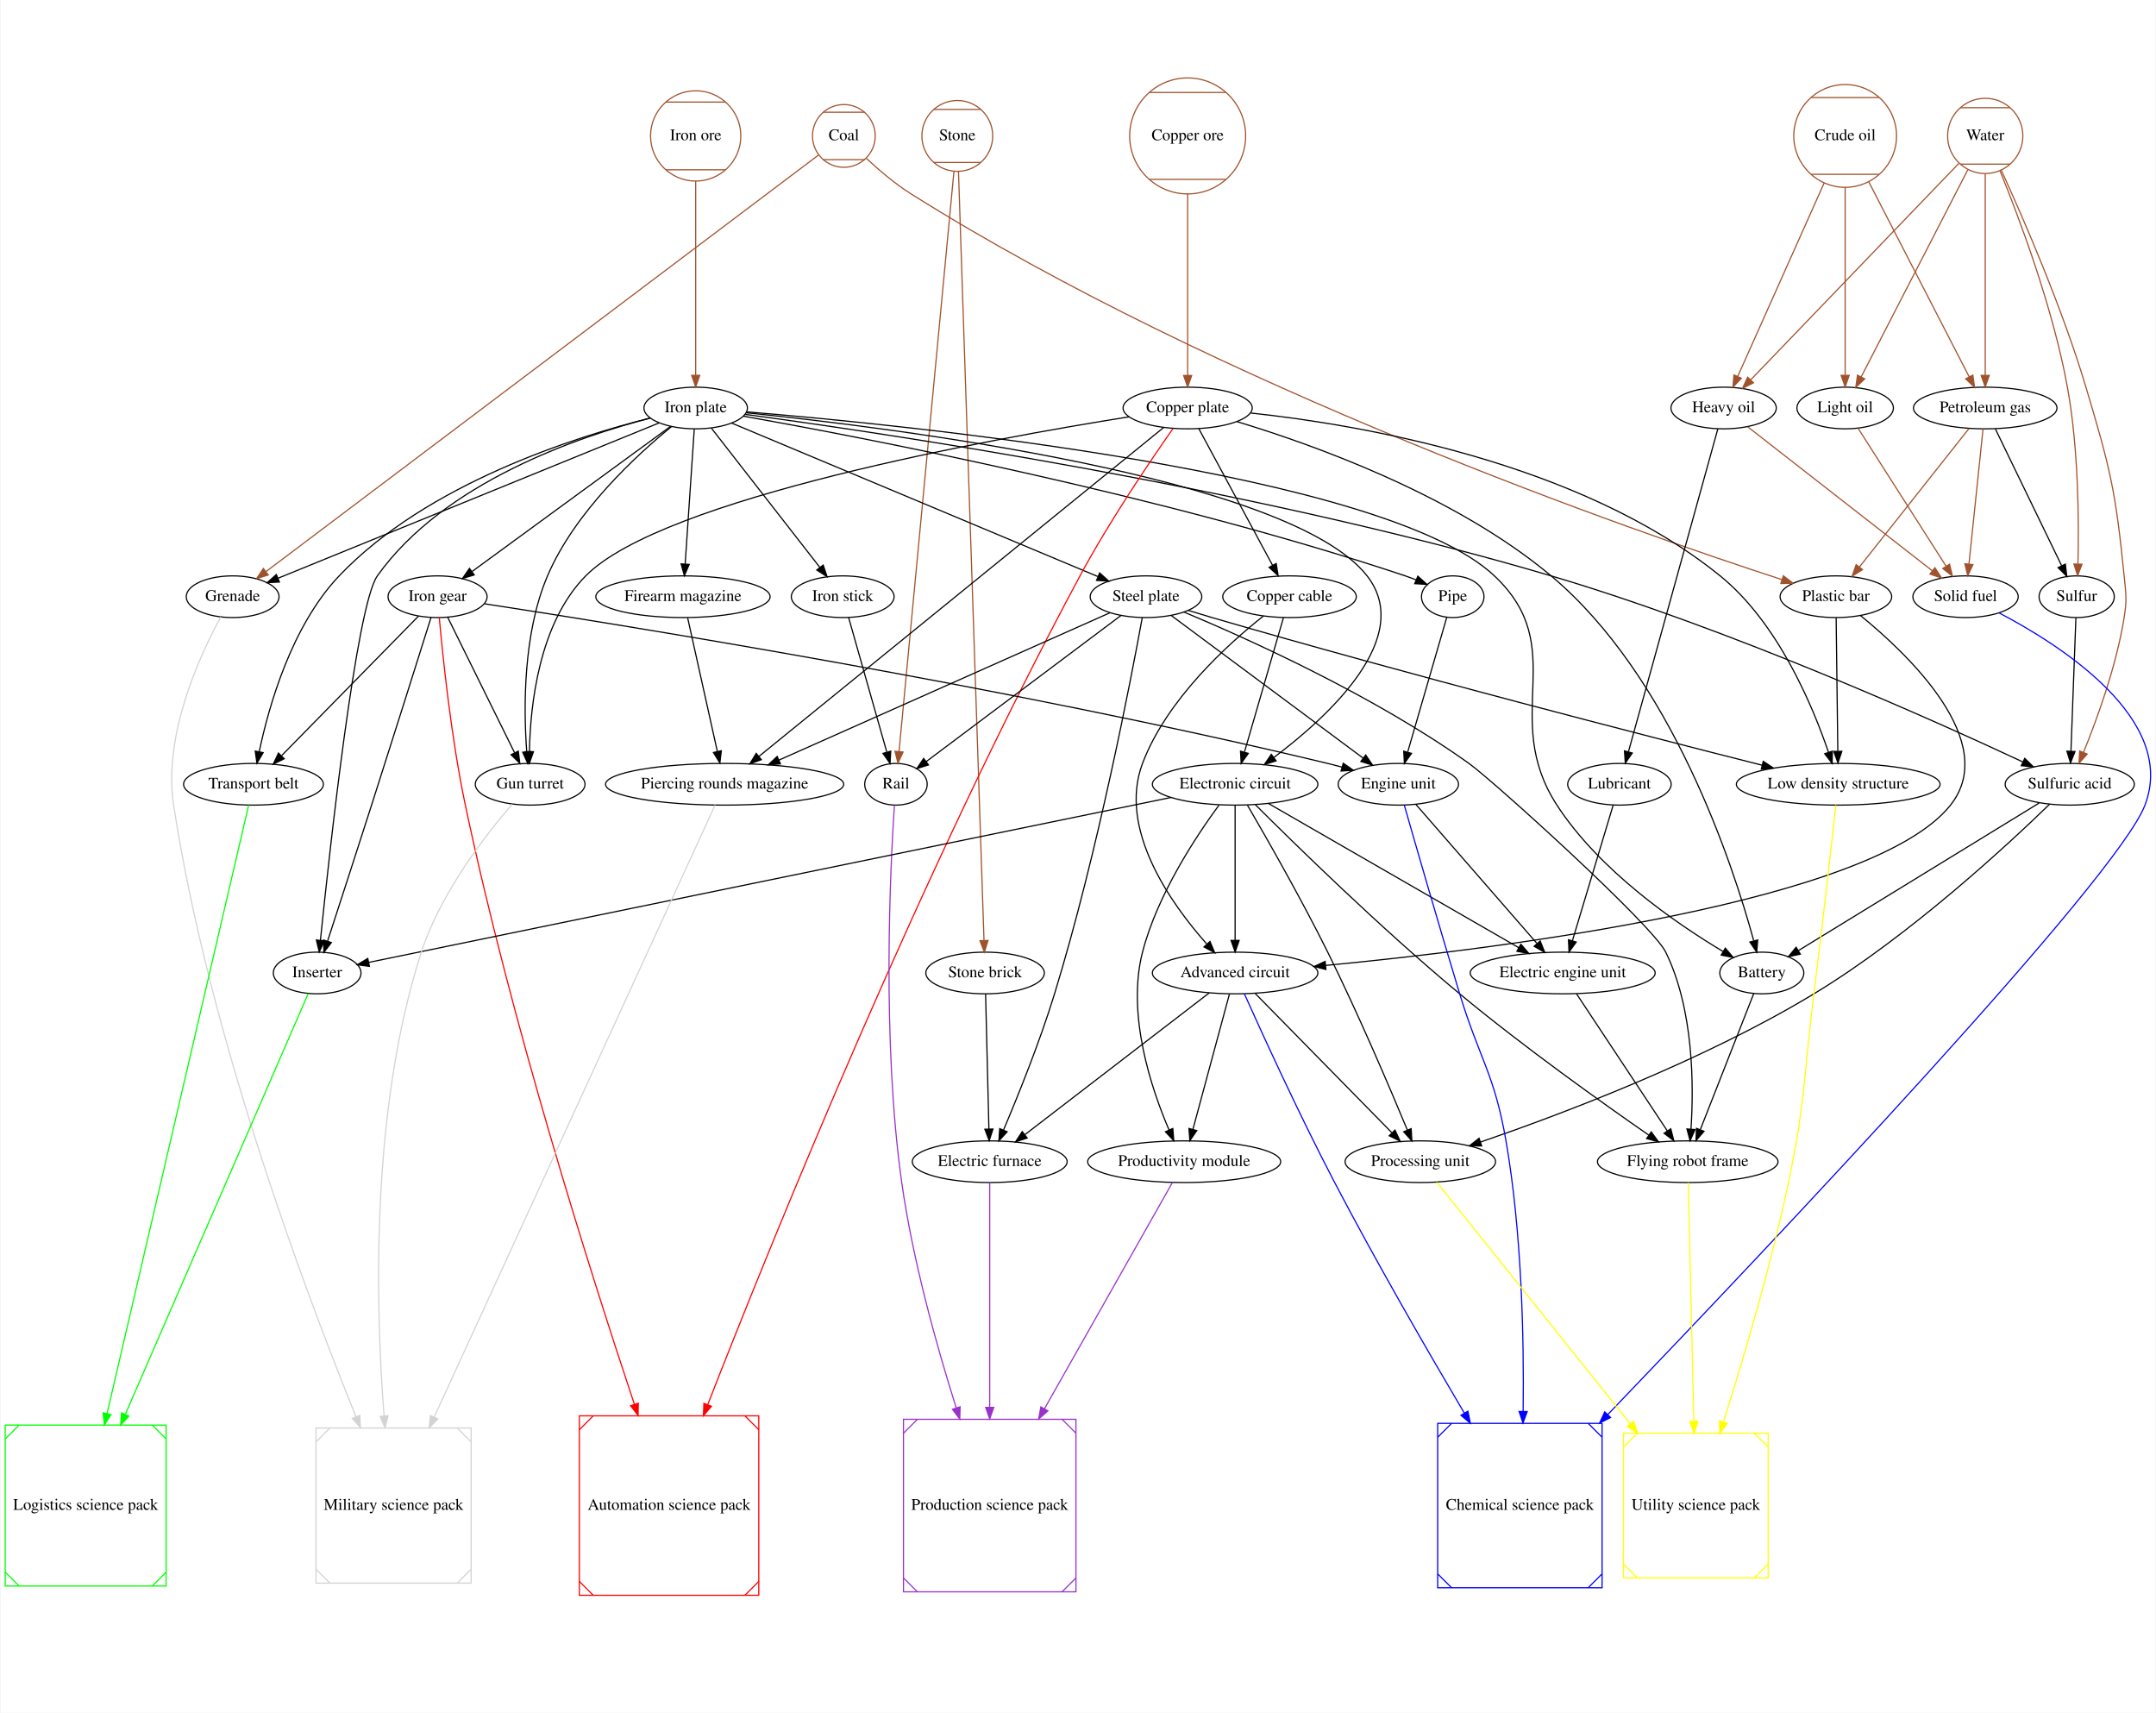
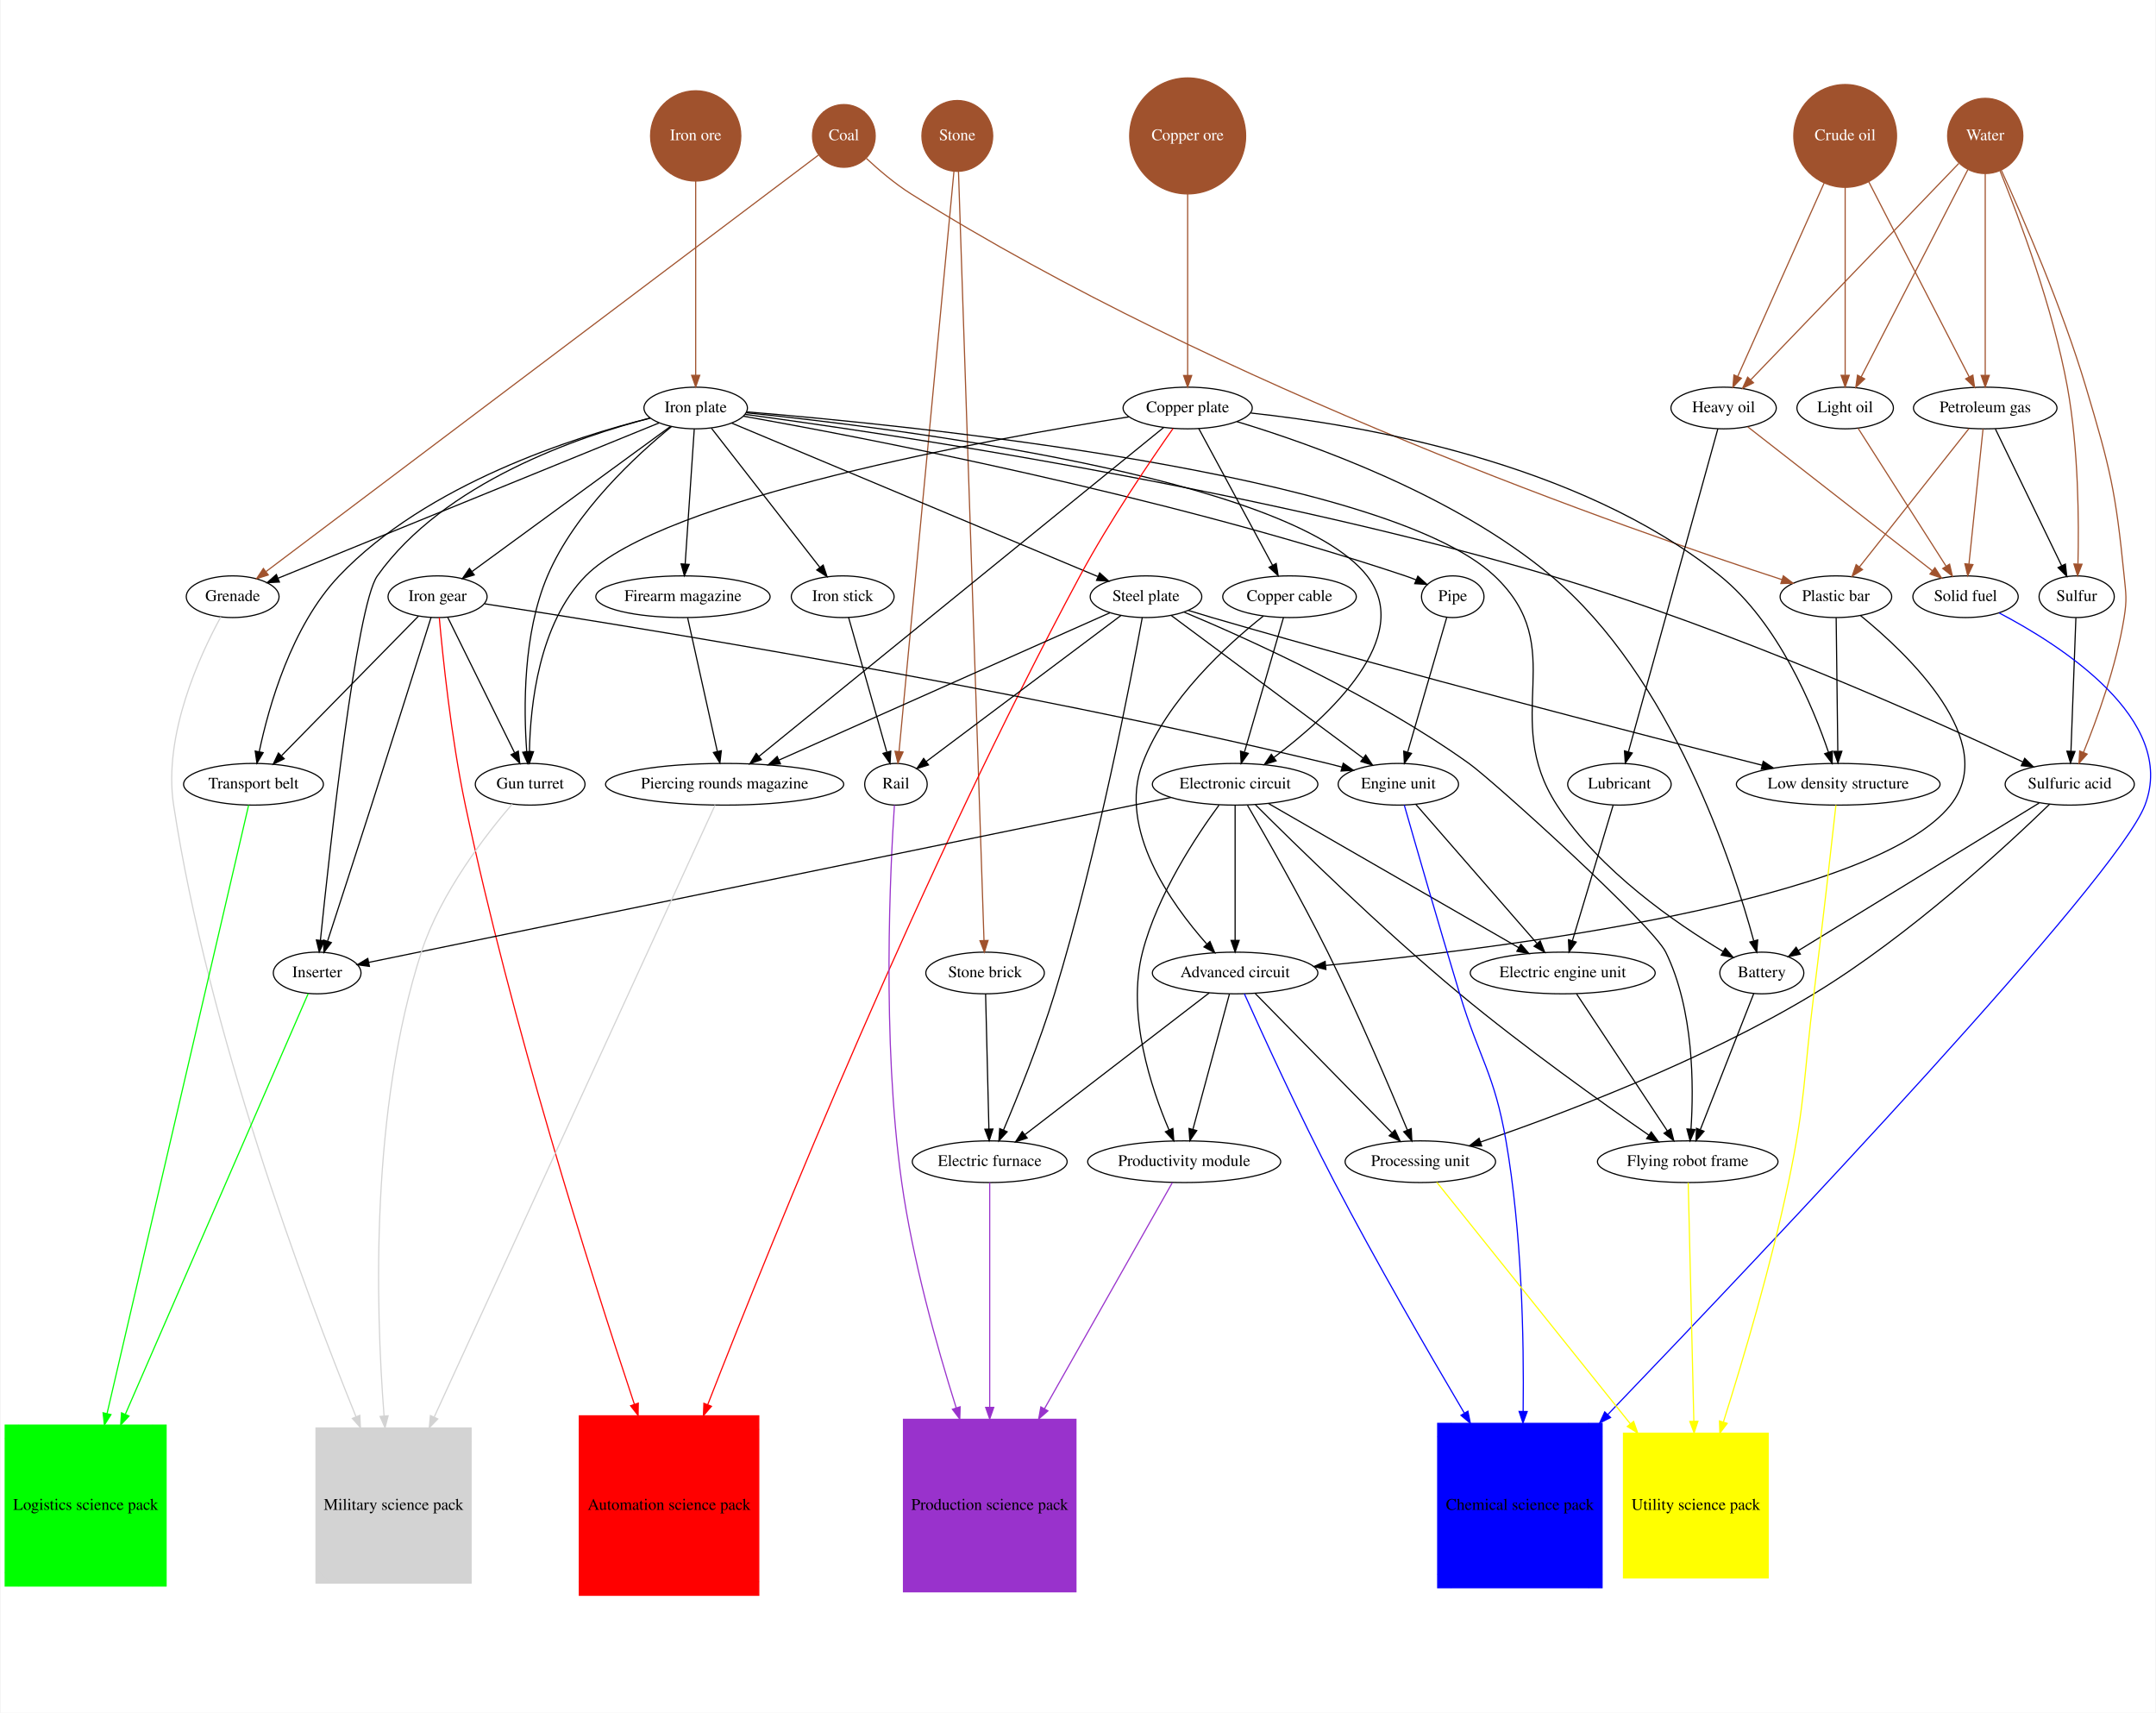
<svg xmlns="http://www.w3.org/2000/svg" width="1862pt" height="1479pt" viewBox="0.00 0.00 1861.54 1479.41">
  <g id="graph0" class="graph" transform="scale(1 1) rotate(0) translate(4 1475.406)">
    <polygon fill="#ffffff" stroke="transparent" points="-4,4 -4,-1475.406 1857.538,-1475.406 1857.538,4 -4,4" />
    <g id="node1" class="node">
-       <ellipse fill="none" stroke="#a0522d" cx="724.5" cy="-1358" rx="27.097" ry="27.097" />
+       <ellipse fill="#a0522d" stroke="#a0522d" cx="724.5" cy="-1358" rx="27.097" ry="27.097" />
      <polyline fill="none" stroke="#a0522d" points="742.555,-1378.473 706.445,-1378.473 " />
      <polyline fill="none" stroke="#a0522d" points="742.555,-1337.527 706.445,-1337.527 " />
-       <text text-anchor="middle" x="724.5" y="-1354.3" font-family="Times,serif" font-size="14.00" fill="#000000">Coal</text>
+       <text text-anchor="middle" x="724.5" y="-1354.3" font-family="Times,serif" font-size="14.00" fill="#ffffff">Coal</text>
    </g>
    <g id="node21" class="node">
      <ellipse fill="none" stroke="#000000" cx="196.5" cy="-960" rx="40.094" ry="18" />
      <text text-anchor="middle" x="196.5" y="-956.3" font-family="Times,serif" font-size="14.00" fill="#000000">Grenade</text>
    </g>
    <g id="edge15" class="edge">
      <path fill="none" stroke="#a0522d" d="M702.485,-1341.405C618.736,-1278.276 319.962,-1053.064 225.41,-981.792" />
      <polygon fill="#a0522d" stroke="#a0522d" points="227.257,-978.801 217.165,-975.577 223.043,-984.391 227.257,-978.801" />
    </g>
    <g id="node22" class="node">
      <ellipse fill="none" stroke="#000000" cx="1581.5" cy="-960" rx="48.192" ry="18" />
      <text text-anchor="middle" x="1581.5" y="-956.3" font-family="Times,serif" font-size="14.00" fill="#000000">Plastic bar</text>
    </g>
    <g id="edge17" class="edge">
      <path fill="none" stroke="#a0522d" d="M743.985,-1338.563C754.721,-1328.555 768.652,-1316.662 782.5,-1307.954 1048.122,-1140.936 1407.731,-1016.173 1534.736,-974.81" />
      <polygon fill="#a0522d" stroke="#a0522d" points="1536.103,-978.046 1544.536,-971.634 1533.944,-971.387 1536.103,-978.046" />
    </g>
    <g id="node2" class="node">
-       <ellipse fill="none" stroke="#a0522d" cx="1589.5" cy="-1358" rx="44.393" ry="44.393" />
+       <ellipse fill="#a0522d" stroke="#a0522d" cx="1589.5" cy="-1358" rx="44.393" ry="44.393" />
      <polyline fill="none" stroke="#a0522d" points="1618.731,-1391.147 1560.269,-1391.147 " />
      <polyline fill="none" stroke="#a0522d" points="1618.731,-1324.853 1560.269,-1324.853 " />
-       <text text-anchor="middle" x="1589.5" y="-1354.3" font-family="Times,serif" font-size="14.00" fill="#000000">Crude oil</text>
+       <text text-anchor="middle" x="1589.5" y="-1354.3" font-family="Times,serif" font-size="14.00" fill="#ffffff">Crude oil</text>
    </g>
    <g id="node14" class="node">
      <ellipse fill="none" stroke="#000000" cx="1710.5" cy="-1123" rx="61.99" ry="18" />
      <text text-anchor="middle" x="1710.5" y="-1119.3" font-family="Times,serif" font-size="14.00" fill="#000000">Petroleum gas</text>
    </g>
    <g id="edge7" class="edge">
      <path fill="none" stroke="#a0522d" d="M1609.753,-1318.666C1634.407,-1270.785 1675.379,-1191.209 1696.682,-1149.837" />
      <polygon fill="#a0522d" stroke="#a0522d" points="1699.819,-1151.391 1701.285,-1140.898 1693.595,-1148.186 1699.819,-1151.391" />
    </g>
    <g id="node18" class="node">
      <ellipse fill="none" stroke="#000000" cx="1484.5" cy="-1123" rx="45.492" ry="18" />
      <text text-anchor="middle" x="1484.5" y="-1119.3" font-family="Times,serif" font-size="14.00" fill="#000000">Heavy oil</text>
    </g>
    <g id="edge8" class="edge">
      <path fill="none" stroke="#a0522d" d="M1571.45,-1317.602C1550.062,-1269.735 1515.018,-1191.302 1496.631,-1150.15" />
      <polygon fill="#a0522d" stroke="#a0522d" points="1499.82,-1148.708 1492.545,-1141.006 1493.429,-1151.564 1499.82,-1148.708" />
    </g>
    <g id="node19" class="node">
      <ellipse fill="none" stroke="#000000" cx="1589.5" cy="-1123" rx="41.693" ry="18" />
      <text text-anchor="middle" x="1589.5" y="-1119.3" font-family="Times,serif" font-size="14.00" fill="#000000">Light oil</text>
    </g>
    <g id="edge9" class="edge">
      <path fill="none" stroke="#a0522d" d="M1589.5,-1313.798C1589.5,-1266.178 1589.5,-1191.815 1589.5,-1151.427" />
      <polygon fill="#a0522d" stroke="#a0522d" points="1593,-1151.222 1589.5,-1141.222 1586,-1151.222 1593,-1151.222" />
    </g>
    <g id="node3" class="node">
-       <ellipse fill="none" stroke="#a0522d" cx="596.5" cy="-1358" rx="38.993" ry="38.993" />
+       <ellipse fill="#a0522d" stroke="#a0522d" cx="596.5" cy="-1358" rx="38.993" ry="38.993" />
      <polyline fill="none" stroke="#a0522d" points="622.292,-1387.247 570.708,-1387.247 " />
      <polyline fill="none" stroke="#a0522d" points="622.292,-1328.753 570.708,-1328.753 " />
-       <text text-anchor="middle" x="596.5" y="-1354.3" font-family="Times,serif" font-size="14.00" fill="#000000">Iron ore</text>
+       <text text-anchor="middle" x="596.5" y="-1354.3" font-family="Times,serif" font-size="14.00" fill="#ffffff">Iron ore</text>
    </g>
    <g id="node15" class="node">
      <ellipse fill="none" stroke="#000000" cx="596.5" cy="-1123" rx="44.693" ry="18" />
      <text text-anchor="middle" x="596.5" y="-1119.3" font-family="Times,serif" font-size="14.00" fill="#000000">Iron plate</text>
    </g>
    <g id="edge13" class="edge">
      <path fill="none" stroke="#a0522d" d="M596.5,-1318.931C596.5,-1271.626 596.5,-1193.108 596.5,-1151.276" />
      <polygon fill="#a0522d" stroke="#a0522d" points="600,-1151.23 596.5,-1141.23 593,-1151.23 600,-1151.23" />
    </g>
    <g id="node4" class="node">
-       <ellipse fill="none" stroke="#a0522d" cx="1021.5" cy="-1358" rx="50.091" ry="50.091" />
+       <ellipse fill="#a0522d" stroke="#a0522d" cx="1021.5" cy="-1358" rx="50.091" ry="50.091" />
      <polyline fill="none" stroke="#a0522d" points="1054.6,-1395.534 988.4,-1395.534 " />
      <polyline fill="none" stroke="#a0522d" points="1054.6,-1320.466 988.4,-1320.466 " />
-       <text text-anchor="middle" x="1021.5" y="-1354.3" font-family="Times,serif" font-size="14.00" fill="#000000">Copper ore</text>
+       <text text-anchor="middle" x="1021.5" y="-1354.3" font-family="Times,serif" font-size="14.00" fill="#ffffff">Copper ore</text>
    </g>
    <g id="node20" class="node">
      <ellipse fill="none" stroke="#000000" cx="1021.5" cy="-1123" rx="55.79" ry="18" />
      <text text-anchor="middle" x="1021.5" y="-1119.3" font-family="Times,serif" font-size="14.00" fill="#000000">Copper plate</text>
    </g>
    <g id="edge14" class="edge">
      <path fill="none" stroke="#a0522d" d="M1021.5,-1307.875C1021.5,-1260.068 1021.5,-1189.785 1021.5,-1151.103" />
      <polygon fill="#a0522d" stroke="#a0522d" points="1025,-1151.076 1021.5,-1141.076 1018,-1151.076 1025,-1151.076" />
    </g>
    <g id="node5" class="node">
-       <ellipse fill="none" stroke="#a0522d" cx="1710.5" cy="-1358" rx="32.494" ry="32.494" />
+       <ellipse fill="#a0522d" stroke="#a0522d" cx="1710.5" cy="-1358" rx="32.494" ry="32.494" />
      <polyline fill="none" stroke="#a0522d" points="1731.994,-1382.373 1689.006,-1382.373 " />
      <polyline fill="none" stroke="#a0522d" points="1731.994,-1333.627 1689.006,-1333.627 " />
-       <text text-anchor="middle" x="1710.5" y="-1354.3" font-family="Times,serif" font-size="14.00" fill="#000000">Water</text>
+       <text text-anchor="middle" x="1710.5" y="-1354.3" font-family="Times,serif" font-size="14.00" fill="#ffffff">Water</text>
    </g>
    <g id="node13" class="node">
      <ellipse fill="none" stroke="#000000" cx="1789.5" cy="-960" rx="32.494" ry="18" />
      <text text-anchor="middle" x="1789.5" y="-956.3" font-family="Times,serif" font-size="14.00" fill="#000000">Sulfur</text>
    </g>
    <g id="edge1" class="edge">
      <path fill="none" stroke="#a0522d" d="M1723.304,-1327.778C1740.127,-1286.463 1768.997,-1209.635 1781.5,-1141 1791.206,-1087.716 1791.475,-1024.226 1790.61,-988.365" />
      <polygon fill="#a0522d" stroke="#a0522d" points="1794.103,-988.059 1790.315,-978.164 1787.106,-988.262 1794.103,-988.059" />
    </g>
    <g id="edge10" class="edge">
      <path fill="none" stroke="#a0522d" d="M1710.5,-1325.324C1710.5,-1279.051 1710.5,-1195.197 1710.5,-1151.387" />
      <polygon fill="#a0522d" stroke="#a0522d" points="1714,-1151.159 1710.5,-1141.159 1707,-1151.159 1714,-1151.159" />
    </g>
    <g id="node16" class="node">
      <ellipse fill="none" stroke="#000000" cx="1783.5" cy="-798" rx="55.79" ry="18" />
      <text text-anchor="middle" x="1783.5" y="-794.3" font-family="Times,serif" font-size="14.00" fill="#000000">Sulfuric acid</text>
    </g>
    <g id="edge5" class="edge">
      <path fill="none" stroke="#a0522d" d="M1724.362,-1328.424C1743.209,-1287.217 1776.92,-1209.831 1797.5,-1141 1818.673,-1070.183 1823.13,-1051.546 1830.5,-978 1832.095,-962.08 1833.013,-957.801 1830.5,-942 1823.848,-900.182 1806.971,-854.002 1795.362,-825.49" />
      <polygon fill="#a0522d" stroke="#a0522d" points="1798.565,-824.075 1791.501,-816.178 1792.098,-826.756 1798.565,-824.075" />
    </g>
    <g id="edge11" class="edge">
      <path fill="none" stroke="#a0522d" d="M1687.586,-1334.174C1644.411,-1289.279 1551.446,-1192.612 1507.9,-1147.332" />
      <polygon fill="#a0522d" stroke="#a0522d" points="1510.312,-1144.791 1500.858,-1140.009 1505.267,-1149.643 1510.312,-1144.791" />
    </g>
    <g id="edge12" class="edge">
      <path fill="none" stroke="#a0522d" d="M1695.42,-1328.712C1671.752,-1282.746 1626.231,-1194.337 1603.348,-1149.895" />
      <polygon fill="#a0522d" stroke="#a0522d" points="1606.384,-1148.145 1598.694,-1140.857 1600.16,-1151.35 1606.384,-1148.145" />
    </g>
    <g id="node6" class="node">
-       <ellipse fill="none" stroke="#a0522d" cx="822.5" cy="-1358" rx="30.595" ry="30.595" />
+       <ellipse fill="#a0522d" stroke="#a0522d" cx="822.5" cy="-1358" rx="30.595" ry="30.595" />
      <polyline fill="none" stroke="#a0522d" points="842.704,-1380.91 802.296,-1380.91 " />
      <polyline fill="none" stroke="#a0522d" points="842.704,-1335.09 802.296,-1335.09 " />
-       <text text-anchor="middle" x="822.5" y="-1354.3" font-family="Times,serif" font-size="14.00" fill="#000000">Stone</text>
+       <text text-anchor="middle" x="822.5" y="-1354.3" font-family="Times,serif" font-size="14.00" fill="#ffffff">Stone</text>
    </g>
    <g id="node17" class="node">
      <ellipse fill="none" stroke="#000000" cx="846.5" cy="-635" rx="51.191" ry="18" />
      <text text-anchor="middle" x="846.5" y="-631.3" font-family="Times,serif" font-size="14.00" fill="#000000">Stone brick</text>
    </g>
    <g id="edge6" class="edge">
      <path fill="none" stroke="#a0522d" d="M823.516,-1327.395C827.466,-1208.404 841.77,-777.502 845.568,-663.066" />
      <polygon fill="#a0522d" stroke="#a0522d" points="849.069,-663.111 845.903,-653.001 842.072,-662.879 849.069,-663.111" />
    </g>
    <g id="node24" class="node">
      <ellipse fill="none" stroke="#000000" cx="769.5" cy="-798" rx="27" ry="18" />
      <text text-anchor="middle" x="769.5" y="-794.3" font-family="Times,serif" font-size="14.00" fill="#000000">Rail</text>
    </g>
    <g id="edge22" class="edge">
      <path fill="none" stroke="#a0522d" d="M819.613,-1327.494C810.305,-1229.147 781.17,-921.31 772.173,-826.248" />
      <polygon fill="#a0522d" stroke="#a0522d" points="775.652,-825.855 771.225,-816.229 768.683,-826.515 775.652,-825.855" />
    </g>
    <g id="node7" class="node">
-       <polygon fill="none" stroke="#ff0000" points="651,-252.5 496,-252.5 496,-97.5 651,-97.5 651,-252.5" />
+       <polygon fill="#ff0000" stroke="#ff0000" points="651,-252.5 496,-252.5 496,-97.5 651,-97.5 651,-252.5" />
      <polyline fill="none" stroke="#ff0000" points="508,-252.5 496,-240.5 " />
      <polyline fill="none" stroke="#ff0000" points="496,-109.5 508,-97.5 " />
      <polyline fill="none" stroke="#ff0000" points="639,-97.5 651,-109.5 " />
      <polyline fill="none" stroke="#ff0000" points="651,-240.5 639,-252.5 " />
      <text text-anchor="middle" x="573.5" y="-171.3" font-family="Times,serif" font-size="14.00" fill="#000000">Automation science pack</text>
    </g>
    <g id="node8" class="node">
-       <polygon fill="none" stroke="#00ff00" points="139,-244.5 0,-244.5 0,-105.5 139,-105.5 139,-244.5" />
+       <polygon fill="#00ff00" stroke="#00ff00" points="139,-244.5 0,-244.5 0,-105.5 139,-105.5 139,-244.5" />
      <polyline fill="none" stroke="#00ff00" points="12,-244.5 0,-232.5 " />
      <polyline fill="none" stroke="#00ff00" points="0,-117.5 12,-105.5 " />
      <polyline fill="none" stroke="#00ff00" points="127,-105.5 139,-117.5 " />
      <polyline fill="none" stroke="#00ff00" points="139,-232.5 127,-244.5 " />
      <text text-anchor="middle" x="69.5" y="-171.3" font-family="Times,serif" font-size="14.00" fill="#000000">Logistics science pack</text>
    </g>
    <g id="node9" class="node">
-       <polygon fill="none" stroke="#0000ff" points="1379.5,-246 1237.5,-246 1237.5,-104 1379.5,-104 1379.5,-246" />
+       <polygon fill="#0000ff" stroke="#0000ff" points="1379.5,-246 1237.5,-246 1237.5,-104 1379.5,-104 1379.5,-246" />
      <polyline fill="none" stroke="#0000ff" points="1249.5,-246 1237.5,-234 " />
      <polyline fill="none" stroke="#0000ff" points="1237.5,-116 1249.5,-104 " />
      <polyline fill="none" stroke="#0000ff" points="1367.5,-104 1379.5,-116 " />
      <polyline fill="none" stroke="#0000ff" points="1379.5,-234 1367.5,-246 " />
      <text text-anchor="middle" x="1308.5" y="-171.3" font-family="Times,serif" font-size="14.00" fill="#000000">Chemical science pack</text>
    </g>
    <g id="node10" class="node">
-       <polygon fill="none" stroke="#d3d3d3" points="402.5,-242 268.5,-242 268.5,-108 402.5,-108 402.5,-242" />
+       <polygon fill="#d3d3d3" stroke="#d3d3d3" points="402.5,-242 268.5,-242 268.5,-108 402.5,-108 402.5,-242" />
      <polyline fill="none" stroke="#d3d3d3" points="280.5,-242 268.5,-230 " />
      <polyline fill="none" stroke="#d3d3d3" points="268.5,-120 280.5,-108 " />
      <polyline fill="none" stroke="#d3d3d3" points="390.5,-108 402.5,-120 " />
      <polyline fill="none" stroke="#d3d3d3" points="402.5,-230 390.5,-242 " />
      <text text-anchor="middle" x="335.5" y="-171.3" font-family="Times,serif" font-size="14.00" fill="#000000">Military science pack</text>
    </g>
    <g id="node11" class="node">
-       <polygon fill="none" stroke="#9932cc" points="925,-249.5 776,-249.5 776,-100.5 925,-100.5 925,-249.5" />
+       <polygon fill="#9932cc" stroke="#9932cc" points="925,-249.5 776,-249.5 776,-100.5 925,-100.5 925,-249.5" />
      <polyline fill="none" stroke="#9932cc" points="788,-249.5 776,-237.5 " />
      <polyline fill="none" stroke="#9932cc" points="776,-112.5 788,-100.5 " />
      <polyline fill="none" stroke="#9932cc" points="913,-100.5 925,-112.5 " />
      <polyline fill="none" stroke="#9932cc" points="925,-237.5 913,-249.5 " />
      <text text-anchor="middle" x="850.5" y="-171.3" font-family="Times,serif" font-size="14.00" fill="#000000">Production science pack</text>
    </g>
    <g id="node12" class="node">
-       <polygon fill="none" stroke="#ffff00" points="1523,-237.5 1398,-237.5 1398,-112.5 1523,-112.5 1523,-237.5" />
+       <polygon fill="#ffff00" stroke="#ffff00" points="1523,-237.5 1398,-237.5 1398,-112.5 1523,-112.5 1523,-237.5" />
      <polyline fill="none" stroke="#ffff00" points="1410,-237.5 1398,-225.5 " />
      <polyline fill="none" stroke="#ffff00" points="1398,-124.5 1410,-112.5 " />
      <polyline fill="none" stroke="#ffff00" points="1511,-112.5 1523,-124.5 " />
      <polyline fill="none" stroke="#ffff00" points="1523,-225.5 1511,-237.5 " />
      <text text-anchor="middle" x="1460.5" y="-171.3" font-family="Times,serif" font-size="14.00" fill="#000000">Utility science pack</text>
    </g>
    <g id="edge3" class="edge">
      <path fill="none" stroke="#000000" d="M1788.823,-941.731C1787.784,-913.657 1785.784,-859.675 1784.554,-826.449" />
      <polygon fill="#000000" stroke="#000000" points="1788.051,-826.314 1784.183,-816.45 1781.056,-826.573 1788.051,-826.314" />
    </g>
    <g id="edge2" class="edge">
      <path fill="none" stroke="#000000" d="M1719.256,-1104.933C1733.15,-1076.265 1760.326,-1020.194 1776.5,-986.823" />
      <polygon fill="#000000" stroke="#000000" points="1779.733,-988.177 1780.945,-977.652 1773.434,-985.124 1779.733,-988.177" />
    </g>
    <g id="edge18" class="edge">
      <path fill="none" stroke="#a0522d" d="M1696.449,-1105.246C1673.573,-1076.341 1628.189,-1018.995 1601.806,-985.658" />
      <polygon fill="#a0522d" stroke="#a0522d" points="1604.484,-983.402 1595.534,-977.732 1598.995,-987.746 1604.484,-983.402" />
    </g>
    <g id="node23" class="node">
      <ellipse fill="none" stroke="#000000" cx="1693.5" cy="-960" rx="45.492" ry="18" />
      <text text-anchor="middle" x="1693.5" y="-956.3" font-family="Times,serif" font-size="14.00" fill="#000000">Solid fuel</text>
    </g>
    <g id="edge19" class="edge">
      <path fill="none" stroke="#a0522d" d="M1708.616,-1104.933C1705.667,-1076.661 1699.939,-1021.736 1696.443,-988.217" />
      <polygon fill="#a0522d" stroke="#a0522d" points="1699.911,-987.731 1695.393,-978.148 1692.949,-988.457 1699.911,-987.731" />
    </g>
    <g id="edge4" class="edge">
      <path fill="none" stroke="#000000" d="M639.251,-1117.487C753.763,-1102.107 1076.31,-1054.752 1335.5,-978 1490.035,-932.239 1665.16,-853.676 1742.769,-817.4" />
      <polygon fill="#000000" stroke="#000000" points="1744.616,-820.4 1752.182,-812.984 1741.643,-814.063 1744.616,-820.4" />
    </g>
    <g id="edge16" class="edge">
      <path fill="none" stroke="#000000" d="M564.778,-1110.073C492.391,-1080.575 315.177,-1008.361 235.925,-976.066" />
      <polygon fill="#000000" stroke="#000000" points="236.891,-972.68 226.31,-972.148 234.25,-979.163 236.891,-972.68" />
    </g>
    <g id="node25" class="node">
      <ellipse fill="none" stroke="#000000" cx="723.5" cy="-960" rx="44.393" ry="18" />
      <text text-anchor="middle" x="723.5" y="-956.3" font-family="Times,serif" font-size="14.00" fill="#000000">Iron stick</text>
    </g>
    <g id="edge26" class="edge">
      <path fill="none" stroke="#000000" d="M610.091,-1105.556C632.625,-1076.634 677.812,-1018.639 703.83,-985.245" />
      <polygon fill="#000000" stroke="#000000" points="706.621,-987.358 710.006,-977.318 701.099,-983.056 706.621,-987.358" />
    </g>
    <g id="node26" class="node">
      <ellipse fill="none" stroke="#000000" cx="985.5" cy="-960" rx="48.192" ry="18" />
      <text text-anchor="middle" x="985.5" y="-956.3" font-family="Times,serif" font-size="14.00" fill="#000000">Steel plate</text>
    </g>
    <g id="edge29" class="edge">
      <path fill="none" stroke="#000000" d="M627.676,-1109.937C697.266,-1080.777 865.299,-1010.367 943.793,-977.476" />
      <polygon fill="#000000" stroke="#000000" points="945.488,-980.561 953.358,-973.468 942.783,-974.105 945.488,-980.561" />
    </g>
    <g id="node27" class="node">
      <ellipse fill="none" stroke="#000000" cx="585.5" cy="-960" rx="75.287" ry="18" />
      <text text-anchor="middle" x="585.5" y="-956.3" font-family="Times,serif" font-size="14.00" fill="#000000">Firearm magazine</text>
    </g>
    <g id="edge25" class="edge">
      <path fill="none" stroke="#000000" d="M595.281,-1104.933C593.373,-1076.661 589.666,-1021.736 587.404,-988.217" />
      <polygon fill="#000000" stroke="#000000" points="590.89,-987.889 586.725,-978.148 583.906,-988.361 590.89,-987.889" />
    </g>
    <g id="node28" class="node">
      <ellipse fill="none" stroke="#000000" cx="1250.5" cy="-960" rx="27" ry="18" />
      <text text-anchor="middle" x="1250.5" y="-956.3" font-family="Times,serif" font-size="14.00" fill="#000000">Pipe</text>
    </g>
    <g id="edge27" class="edge">
      <path fill="none" stroke="#000000" d="M637.742,-1115.924C737.522,-1098.229 999.237,-1048.375 1209.5,-978 1212.596,-976.964 1215.78,-975.783 1218.939,-974.533" />
      <polygon fill="#000000" stroke="#000000" points="1220.354,-977.735 1228.232,-970.651 1217.656,-971.276 1220.354,-977.735" />
    </g>
    <g id="node29" class="node">
      <ellipse fill="none" stroke="#000000" cx="373.5" cy="-960" rx="42.793" ry="18" />
      <text text-anchor="middle" x="373.5" y="-956.3" font-family="Times,serif" font-size="14.00" fill="#000000">Iron gear</text>
    </g>
    <g id="edge28" class="edge">
      <path fill="none" stroke="#000000" d="M574.712,-1107.074C534.558,-1077.724 448.835,-1015.066 403.324,-981.799" />
      <polygon fill="#000000" stroke="#000000" points="405.187,-978.826 395.048,-975.751 401.056,-984.477 405.187,-978.826" />
    </g>
    <g id="node31" class="node">
      <ellipse fill="none" stroke="#000000" cx="214.5" cy="-798" rx="60.389" ry="18" />
      <text text-anchor="middle" x="214.5" y="-794.3" font-family="Times,serif" font-size="14.00" fill="#000000">Transport belt</text>
    </g>
    <g id="edge31" class="edge">
      <path fill="none" stroke="#000000" d="M557.003,-1114.27C492.526,-1098.102 364.266,-1057.648 288.5,-978 247.205,-934.589 227.613,-864.951 219.471,-826.25" />
      <polygon fill="#000000" stroke="#000000" points="222.855,-825.326 217.469,-816.203 215.99,-826.694 222.855,-825.326" />
    </g>
    <g id="node32" class="node">
      <ellipse fill="none" stroke="#000000" cx="1062.5" cy="-798" rx="71.487" ry="18" />
      <text text-anchor="middle" x="1062.5" y="-794.3" font-family="Times,serif" font-size="14.00" fill="#000000">Electronic circuit</text>
    </g>
    <g id="edge33" class="edge">
      <path fill="none" stroke="#000000" d="M640.334,-1118.868C763.76,-1106.24 1109.59,-1063.697 1176.5,-978 1217.946,-924.916 1142.776,-856.293 1095.902,-821.085" />
      <polygon fill="#000000" stroke="#000000" points="1097.924,-818.227 1087.796,-815.115 1093.773,-823.863 1097.924,-818.227" />
    </g>
    <g id="node33" class="node">
      <ellipse fill="none" stroke="#000000" cx="269.5" cy="-635" rx="37.894" ry="18" />
      <text text-anchor="middle" x="269.5" y="-631.3" font-family="Times,serif" font-size="14.00" fill="#000000">Inserter</text>
    </g>
    <g id="edge35" class="edge">
      <path fill="none" stroke="#000000" d="M557.132,-1114.25C495.933,-1098.437 379.042,-1058.941 321.5,-978 303.293,-952.39 280.216,-740.607 272.307,-663.196" />
      <polygon fill="#000000" stroke="#000000" points="275.784,-662.794 271.293,-653.198 268.82,-663.5 275.784,-662.794" />
    </g>
    <g id="node37" class="node">
      <ellipse fill="none" stroke="#000000" cx="453.5" cy="-798" rx="47.392" ry="18" />
      <text text-anchor="middle" x="453.5" y="-794.3" font-family="Times,serif" font-size="14.00" fill="#000000">Gun turret</text>
    </g>
    <g id="edge47" class="edge">
      <path fill="none" stroke="#000000" d="M575.625,-1106.949C545.861,-1082.696 492.214,-1033.596 468.5,-978 447.148,-927.942 447.852,-863.032 450.521,-826.411" />
      <polygon fill="#000000" stroke="#000000" points="454.046,-826.259 451.39,-816.002 447.07,-825.676 454.046,-826.259" />
    </g>
    <g id="node40" class="node">
      <ellipse fill="none" stroke="#000000" cx="1517.5" cy="-635" rx="36.294" ry="18" />
      <text text-anchor="middle" x="1517.5" y="-631.3" font-family="Times,serif" font-size="14.00" fill="#000000">Battery</text>
    </g>
    <g id="edge55" class="edge">
      <path fill="none" stroke="#000000" d="M640.815,-1119.63C777.933,-1108.322 1191.745,-1067.312 1286.5,-978 1352.876,-915.436 1290.868,-856.529 1340.5,-780 1377.398,-723.107 1443.788,-677.616 1483.933,-653.617" />
      <polygon fill="#000000" stroke="#000000" points="1485.959,-656.486 1492.811,-648.405 1482.415,-650.45 1485.959,-656.486" />
    </g>
    <g id="edge56" class="edge">
      <path fill="none" stroke="#000000" d="M1757.022,-781.775C1707.706,-751.555 1601.998,-686.779 1549.063,-654.341" />
      <polygon fill="#000000" stroke="#000000" points="1550.783,-651.29 1540.427,-649.049 1547.125,-657.259 1550.783,-651.29" />
    </g>
    <g id="node42" class="node">
      <ellipse fill="none" stroke="#000000" cx="1222.5" cy="-472" rx="64.989" ry="18" />
      <text text-anchor="middle" x="1222.5" y="-468.3" font-family="Times,serif" font-size="14.00" fill="#000000">Processing unit</text>
    </g>
    <g id="edge61" class="edge">
      <path fill="none" stroke="#000000" d="M1766.199,-780.868C1730.582,-746.303 1645.426,-667.236 1562.5,-617 1466.636,-558.926 1343.316,-512.6 1274.628,-489.025" />
      <polygon fill="#000000" stroke="#000000" points="1275.494,-485.622 1264.9,-485.713 1273.238,-492.249 1275.494,-485.622" />
    </g>
    <g id="node38" class="node">
      <ellipse fill="none" stroke="#000000" cx="850.5" cy="-472" rx="66.888" ry="18" />
      <text text-anchor="middle" x="850.5" y="-468.3" font-family="Times,serif" font-size="14.00" fill="#000000">Electric furnace</text>
    </g>
    <g id="edge50" class="edge">
      <path fill="none" stroke="#000000" d="M846.943,-616.933C847.637,-588.661 848.985,-533.736 849.808,-500.217" />
      <polygon fill="#000000" stroke="#000000" points="853.308,-500.23 850.055,-490.148 846.31,-500.059 853.308,-500.23" />
    </g>
    <g id="edge20" class="edge">
      <path fill="none" stroke="#a0522d" d="M1505.304,-1106.775C1542.861,-1077.484 1622.043,-1015.73 1664.749,-982.423" />
      <polygon fill="#a0522d" stroke="#a0522d" points="1667.047,-985.069 1672.78,-976.159 1662.743,-979.549 1667.047,-985.069" />
    </g>
    <g id="node43" class="node">
      <ellipse fill="none" stroke="#000000" cx="1394.5" cy="-798" rx="44.693" ry="18" />
      <text text-anchor="middle" x="1394.5" y="-794.3" font-family="Times,serif" font-size="14.00" fill="#000000">Lubricant</text>
    </g>
    <g id="edge64" class="edge">
      <path fill="none" stroke="#000000" d="M1479.533,-1105.064C1464.662,-1051.365 1420.411,-891.568 1402.33,-826.273" />
      <polygon fill="#000000" stroke="#000000" points="1405.604,-824.985 1399.563,-816.282 1398.858,-826.853 1405.604,-824.985" />
    </g>
    <g id="edge21" class="edge">
      <path fill="none" stroke="#a0522d" d="M1600.63,-1105.556C1618.831,-1077.03 1655.079,-1020.218 1676.51,-986.628" />
      <polygon fill="#a0522d" stroke="#a0522d" points="1679.707,-988.125 1682.135,-977.813 1673.805,-984.36 1679.707,-988.125" />
    </g>
    <g id="edge72" class="edge">
      <path fill="none" stroke="#ff0000" d="M1008.83,-1105.233C990.009,-1078.421 954.132,-1025.678 928.5,-978 793.077,-726.098 665.464,-412.087 606.96,-262.33" />
      <polygon fill="#ff0000" stroke="#ff0000" points="610.101,-260.751 603.207,-252.706 603.579,-263.294 610.101,-260.751" />
    </g>
    <g id="node30" class="node">
      <ellipse fill="none" stroke="#000000" cx="1109.5" cy="-960" rx="57.69" ry="18" />
      <text text-anchor="middle" x="1109.5" y="-956.3" font-family="Times,serif" font-size="14.00" fill="#000000">Copper cable</text>
    </g>
    <g id="edge30" class="edge">
      <path fill="none" stroke="#000000" d="M1031.085,-1105.246C1046.476,-1076.737 1076.805,-1020.56 1094.901,-987.041" />
      <polygon fill="#000000" stroke="#000000" points="1097.987,-988.692 1099.658,-978.23 1091.828,-985.367 1097.987,-988.692" />
    </g>
    <g id="node36" class="node">
      <ellipse fill="none" stroke="#000000" cx="621.5" cy="-798" rx="102.882" ry="18" />
      <text text-anchor="middle" x="621.5" y="-794.3" font-family="Times,serif" font-size="14.00" fill="#000000">Piercing rounds magazine</text>
    </g>
    <g id="edge44" class="edge">
      <path fill="none" stroke="#000000" d="M1000.837,-1106.211C934.773,-1052.534 728.51,-884.946 651.179,-822.114" />
      <polygon fill="#000000" stroke="#000000" points="653.22,-819.263 643.252,-815.673 648.806,-824.696 653.22,-819.263" />
    </g>
    <g id="edge48" class="edge">
      <path fill="none" stroke="#000000" d="M970.733,-1115.352C853.34,-1096.677 568.054,-1045.312 501.5,-978 460.969,-937.007 453.609,-865.838 452.877,-826.386" />
      <polygon fill="#000000" stroke="#000000" points="456.376,-826.132 452.824,-816.151 449.376,-826.169 456.376,-826.132" />
    </g>
    <g id="edge57" class="edge">
      <path fill="none" stroke="#000000" d="M1064.041,-1111.245C1128.357,-1091.852 1251.717,-1048.165 1335.5,-978 1439.778,-890.671 1492.738,-727.932 1510.497,-662.9" />
      <polygon fill="#000000" stroke="#000000" points="1513.948,-663.542 1513.138,-652.978 1507.183,-661.741 1513.948,-663.542" />
    </g>
    <g id="node41" class="node">
      <ellipse fill="none" stroke="#000000" cx="1583.5" cy="-798" rx="87.985" ry="18" />
      <text text-anchor="middle" x="1583.5" y="-794.3" font-family="Times,serif" font-size="14.00" fill="#000000">Low density structure</text>
    </g>
    <g id="edge58" class="edge">
      <path fill="none" stroke="#000000" d="M1076.093,-1118.663C1168.914,-1108.72 1359.286,-1076.891 1481.5,-978 1531.717,-937.366 1561.718,-864.989 1575.123,-825.523" />
      <polygon fill="#000000" stroke="#000000" points="1578.453,-826.6 1578.249,-816.007 1571.803,-824.415 1578.453,-826.6" />
    </g>
    <g id="edge79" class="edge">
      <path fill="none" stroke="#d3d3d3" d="M186.213,-942.44C168.77,-910.604 136.147,-840.999 145.5,-780 175.525,-584.186 257.213,-364.738 303.102,-251.625" />
      <polygon fill="#d3d3d3" stroke="#d3d3d3" points="306.353,-252.921 306.886,-242.34 299.871,-250.28 306.353,-252.921" />
    </g>
    <g id="node35" class="node">
      <ellipse fill="none" stroke="#000000" cx="1062.5" cy="-635" rx="71.487" ry="18" />
      <text text-anchor="middle" x="1062.5" y="-631.3" font-family="Times,serif" font-size="14.00" fill="#000000">Advanced circuit</text>
    </g>
    <g id="edge41" class="edge">
      <path fill="none" stroke="#000000" d="M1602.731,-943.748C1643.233,-910.803 1723.807,-834.644 1680.5,-780 1613.921,-695.992 1291.679,-655.93 1140.767,-641.535" />
      <polygon fill="#000000" stroke="#000000" points="1140.924,-638.034 1130.641,-640.583 1140.269,-645.004 1140.924,-638.034" />
    </g>
    <g id="edge59" class="edge">
      <path fill="none" stroke="#000000" d="M1581.726,-941.731C1582.071,-913.778 1582.733,-860.142 1583.143,-826.882" />
      <polygon fill="#000000" stroke="#000000" points="1586.648,-826.493 1583.272,-816.45 1579.649,-826.406 1586.648,-826.493" />
    </g>
    <g id="edge76" class="edge">
      <path fill="none" stroke="#0000ff" d="M1722.601,-945.961C1774.891,-918.576 1876.788,-854.175 1848.5,-780 1824.202,-716.289 1527.433,-402.534 1384.495,-253.666" />
      <polygon fill="#0000ff" stroke="#0000ff" points="1386.841,-251.056 1377.39,-246.269 1381.793,-255.906 1386.841,-251.056" />
    </g>
    <g id="edge82" class="edge">
      <path fill="none" stroke="#9932cc" d="M768.179,-779.971C764.76,-728.67 757.051,-577.607 774.5,-454 783.9,-387.411 804.273,-314.116 821.56,-259.367" />
      <polygon fill="#9932cc" stroke="#9932cc" points="824.936,-260.302 824.638,-249.711 818.266,-258.176 824.936,-260.302" />
    </g>
    <g id="edge23" class="edge">
      <path fill="none" stroke="#000000" d="M728.599,-942.044C736.577,-913.946 752.077,-859.358 761.537,-826.044" />
      <polygon fill="#000000" stroke="#000000" points="765.014,-826.612 764.379,-816.036 758.28,-824.7 765.014,-826.612" />
    </g>
    <g id="edge24" class="edge">
      <path fill="none" stroke="#000000" d="M963.999,-943.875C924.084,-913.938 838.676,-849.882 795.553,-817.54" />
      <polygon fill="#000000" stroke="#000000" points="797.619,-814.714 787.519,-811.514 793.418,-820.314 797.619,-814.714" />
    </g>
    <g id="node34" class="node">
      <ellipse fill="none" stroke="#000000" cx="1203.5" cy="-798" rx="51.991" ry="18" />
      <text text-anchor="middle" x="1203.5" y="-794.3" font-family="Times,serif" font-size="14.00" fill="#000000">Engine unit</text>
    </g>
    <g id="edge38" class="edge">
      <path fill="none" stroke="#000000" d="M1007.2,-943.875C1046.254,-914.853 1128.457,-853.766 1173.098,-820.593" />
      <polygon fill="#000000" stroke="#000000" points="1175.3,-823.316 1181.239,-814.543 1171.125,-817.698 1175.3,-823.316" />
    </g>
    <g id="edge45" class="edge">
      <path fill="none" stroke="#000000" d="M954.466,-946.188C890.577,-917.754 744.03,-852.533 668.465,-818.902" />
      <polygon fill="#000000" stroke="#000000" points="669.73,-815.634 659.171,-814.766 666.884,-822.029 669.73,-815.634" />
    </g>
    <g id="edge51" class="edge">
      <path fill="none" stroke="#000000" d="M982.274,-941.908C972.9,-890.452 943.933,-739.106 906.5,-617 893.694,-575.226 874.686,-528.292 862.444,-499.435" />
      <polygon fill="#000000" stroke="#000000" points="865.567,-497.837 858.417,-490.019 859.131,-500.59 865.567,-497.837" />
    </g>
    <g id="edge60" class="edge">
      <path fill="none" stroke="#000000" d="M1021.914,-948.228C1028.738,-946.1 1035.824,-943.942 1042.5,-942 1212.979,-892.422 1415.617,-840.279 1517.722,-814.474" />
      <polygon fill="#000000" stroke="#000000" points="1518.743,-817.826 1527.582,-811.985 1517.03,-811.039 1518.743,-817.826" />
    </g>
    <g id="node45" class="node">
      <ellipse fill="none" stroke="#000000" cx="1453.5" cy="-472" rx="77.986" ry="18" />
      <text text-anchor="middle" x="1453.5" y="-468.3" font-family="Times,serif" font-size="14.00" fill="#000000">Flying robot frame</text>
    </g>
    <g id="edge68" class="edge">
      <path fill="none" stroke="#000000" d="M1018.606,-946.627C1072.696,-923.986 1182.231,-874.785 1264.5,-816 1285.792,-800.786 1422.988,-676.501 1434.5,-653 1458.79,-603.415 1458.772,-537.185 1456.313,-500.14" />
      <polygon fill="#000000" stroke="#000000" points="1459.795,-499.767 1455.535,-490.066 1452.816,-500.306 1459.795,-499.767" />
    </g>
    <g id="edge46" class="edge">
      <path fill="none" stroke="#000000" d="M589.56,-941.731C595.799,-913.657 607.794,-859.675 615.178,-826.449" />
      <polygon fill="#000000" stroke="#000000" points="618.647,-826.971 617.4,-816.45 611.814,-825.453 618.647,-826.971" />
    </g>
    <g id="edge39" class="edge">
      <path fill="none" stroke="#000000" d="M1245.291,-942.044C1237.139,-913.946 1221.301,-859.358 1211.636,-826.044" />
      <polygon fill="#000000" stroke="#000000" points="1214.88,-824.665 1208.733,-816.036 1208.158,-826.615 1214.88,-824.665" />
    </g>
    <g id="edge73" class="edge">
      <path fill="none" stroke="#ff0000" d="M374.999,-941.964C377.907,-909.373 385.141,-838.611 397.5,-780 436.961,-592.865 504.612,-379.154 543.543,-262.45" />
      <polygon fill="#ff0000" stroke="#ff0000" points="546.904,-263.434 546.757,-252.84 540.266,-261.214 546.904,-263.434" />
    </g>
    <g id="edge32" class="edge">
      <path fill="none" stroke="#000000" d="M357.083,-943.273C329.023,-914.684 271.701,-856.28 238.928,-822.888" />
      <polygon fill="#000000" stroke="#000000" points="241.049,-820.053 231.546,-815.368 236.053,-824.957 241.049,-820.053" />
    </g>
    <g id="edge36" class="edge">
      <path fill="none" stroke="#000000" d="M367.877,-942.103C357.697,-909.734 335.503,-839.311 316.5,-780 303.412,-739.151 288.055,-691.898 278.55,-662.729" />
      <polygon fill="#000000" stroke="#000000" points="281.755,-661.268 275.327,-652.846 275.1,-663.438 281.755,-661.268" />
    </g>
    <g id="edge40" class="edge">
      <path fill="none" stroke="#000000" d="M414.246,-953.87C529.408,-936.224 866.821,-882.303 1142.5,-816 1146.546,-815.027 1150.723,-813.95 1154.904,-812.822" />
      <polygon fill="#000000" stroke="#000000" points="1155.916,-816.173 1164.609,-810.118 1154.037,-809.43 1155.916,-816.173" />
    </g>
    <g id="edge49" class="edge">
      <path fill="none" stroke="#000000" d="M382.214,-942.355C396.146,-914.142 423.542,-858.665 440.017,-825.304" />
      <polygon fill="#000000" stroke="#000000" points="443.263,-826.634 444.553,-816.118 436.987,-823.535 443.263,-826.634" />
    </g>
    <g id="edge34" class="edge">
      <path fill="none" stroke="#000000" d="M1104.291,-942.044C1096.139,-913.946 1080.301,-859.358 1070.636,-826.044" />
      <polygon fill="#000000" stroke="#000000" points="1073.88,-824.665 1067.733,-816.036 1067.158,-826.615 1073.88,-824.665" />
    </g>
    <g id="edge42" class="edge">
      <path fill="none" stroke="#000000" d="M1086.9,-943.296C1056.384,-919.17 1003.419,-871.346 982.5,-816 961.077,-759.322 1007.139,-694.834 1037.871,-660.196" />
      <polygon fill="#000000" stroke="#000000" points="1040.773,-662.208 1044.924,-652.46 1035.6,-657.492 1040.773,-662.208" />
    </g>
    <g id="edge74" class="edge">
      <path fill="none" stroke="#00ff00" d="M210.317,-780.027C192.455,-703.284 121.95,-400.353 87.984,-254.417" />
      <polygon fill="#00ff00" stroke="#00ff00" points="91.377,-253.557 85.701,-244.61 84.559,-255.143 91.377,-253.557" />
    </g>
    <g id="edge37" class="edge">
      <path fill="none" stroke="#000000" d="M1007.053,-786.603C857.866,-755.938 450.044,-672.111 314.195,-644.187" />
      <polygon fill="#000000" stroke="#000000" points="314.64,-640.706 304.141,-642.12 313.231,-647.562 314.64,-640.706" />
    </g>
    <g id="edge43" class="edge">
      <path fill="none" stroke="#000000" d="M1062.5,-779.933C1062.5,-751.661 1062.5,-696.736 1062.5,-663.217" />
      <polygon fill="#000000" stroke="#000000" points="1066,-663.148 1062.5,-653.148 1059,-663.148 1066,-663.148" />
    </g>
    <g id="node39" class="node">
      <ellipse fill="none" stroke="#000000" cx="1018.5" cy="-472" rx="83.386" ry="18" />
      <text text-anchor="middle" x="1018.5" y="-468.3" font-family="Times,serif" font-size="14.00" fill="#000000">Productivity module</text>
    </g>
    <g id="edge53" class="edge">
      <path fill="none" stroke="#000000" d="M1048.625,-780.063C1029.334,-753.872 995.336,-702.837 982.5,-653 968.621,-599.116 990.142,-535.04 1005.419,-499.4" />
      <polygon fill="#000000" stroke="#000000" points="1008.674,-500.694 1009.528,-490.134 1002.275,-497.856 1008.674,-500.694" />
    </g>
    <g id="edge62" class="edge">
      <path fill="none" stroke="#000000" d="M1073.125,-779.962C1088.967,-752.804 1119.389,-699.626 1142.5,-653 1169.068,-599.399 1196.506,-534.974 1211.339,-499.25" />
      <polygon fill="#000000" stroke="#000000" points="1214.59,-500.546 1215.177,-489.967 1208.121,-497.871 1214.59,-500.546" />
    </g>
    <g id="node44" class="node">
      <ellipse fill="none" stroke="#000000" cx="1345.5" cy="-635" rx="79.886" ry="18" />
      <text text-anchor="middle" x="1345.5" y="-631.3" font-family="Times,serif" font-size="14.00" fill="#000000">Electric engine unit</text>
    </g>
    <g id="edge65" class="edge">
      <path fill="none" stroke="#000000" d="M1091.193,-781.474C1142.546,-751.896 1250.151,-689.918 1307.544,-656.861" />
      <polygon fill="#000000" stroke="#000000" points="1309.389,-659.838 1316.308,-651.814 1305.896,-653.772 1309.389,-659.838" />
    </g>
    <g id="edge69" class="edge">
      <path fill="none" stroke="#000000" d="M1080.051,-780.308C1113.344,-747.05 1188.438,-673.475 1256.5,-617 1311.762,-571.146 1379.969,-522.605 1419.91,-494.933" />
      <polygon fill="#000000" stroke="#000000" points="1421.99,-497.75 1428.229,-489.188 1418.012,-491.99 1421.99,-497.75" />
    </g>
    <g id="edge75" class="edge">
      <path fill="none" stroke="#00ff00" d="M261.782,-617.249C236.008,-557.968 151.829,-364.356 103.831,-253.961" />
      <polygon fill="#00ff00" stroke="#00ff00" points="106.926,-252.301 99.729,-244.526 100.506,-255.092 106.926,-252.301" />
    </g>
    <g id="edge77" class="edge">
      <path fill="none" stroke="#0000ff" d="M1208.645,-779.981C1217.979,-747.395 1238.413,-676.525 1256.5,-617 1273.705,-560.378 1286.395,-548.309 1296.5,-490 1310.116,-411.431 1312.12,-320.256 1311.32,-256.277" />
      <polygon fill="#0000ff" stroke="#0000ff" points="1314.819,-256.195 1311.168,-246.249 1307.82,-256.3 1314.819,-256.195" />
    </g>
    <g id="edge66" class="edge">
      <path fill="none" stroke="#000000" d="M1218.697,-780.556C1243.76,-751.786 1293.888,-694.245 1323.048,-660.772" />
      <polygon fill="#000000" stroke="#000000" points="1326.053,-662.652 1329.982,-652.813 1320.775,-658.054 1326.053,-662.652" />
    </g>
    <g id="edge78" class="edge">
      <path fill="none" stroke="#0000ff" d="M1070.474,-617.049C1085.153,-584.277 1117.771,-512.721 1148.5,-454 1184.195,-385.79 1227.851,-310.126 1260.539,-254.821" />
      <polygon fill="#0000ff" stroke="#0000ff" points="1263.605,-256.512 1265.688,-246.124 1257.582,-252.946 1263.605,-256.512" />
    </g>
    <g id="edge52" class="edge">
      <path fill="none" stroke="#000000" d="M1040.213,-617.864C1002.041,-588.515 924.106,-528.593 880.952,-495.413" />
      <polygon fill="#000000" stroke="#000000" points="882.867,-492.471 872.807,-489.151 878.601,-498.021 882.867,-492.471" />
    </g>
    <g id="edge54" class="edge">
      <path fill="none" stroke="#000000" d="M1057.623,-616.933C1049.991,-588.661 1035.165,-533.736 1026.117,-500.217" />
      <polygon fill="#000000" stroke="#000000" points="1029.384,-498.89 1023.399,-490.148 1022.626,-500.714 1029.384,-498.89" />
    </g>
    <g id="edge63" class="edge">
      <path fill="none" stroke="#000000" d="M1079.927,-617.246C1108.42,-588.218 1165.068,-530.509 1197.728,-497.236" />
      <polygon fill="#000000" stroke="#000000" points="1200.587,-499.32 1205.094,-489.732 1195.591,-494.417 1200.587,-499.32" />
    </g>
    <g id="edge80" class="edge">
      <path fill="none" stroke="#d3d3d3" d="M613.249,-780.027C577.782,-702.768 437.078,-396.269 370.616,-251.495" />
      <polygon fill="#d3d3d3" stroke="#d3d3d3" points="373.701,-249.825 366.348,-242.197 367.339,-252.745 373.701,-249.825" />
    </g>
    <g id="edge81" class="edge">
      <path fill="none" stroke="#d3d3d3" d="M437.957,-780.835C415.835,-755.194 376.111,-704.383 359.5,-653 315.667,-517.408 319.793,-348.962 327.292,-252.536" />
      <polygon fill="#d3d3d3" stroke="#d3d3d3" points="330.803,-252.537 328.123,-242.287 323.826,-251.972 330.803,-252.537" />
    </g>
    <g id="edge83" class="edge">
      <path fill="none" stroke="#9932cc" d="M850.5,-453.868C850.5,-416.193 850.5,-327.347 850.5,-259.985" />
      <polygon fill="#9932cc" stroke="#9932cc" points="854,-259.791 850.5,-249.791 847,-259.791 854,-259.791" />
    </g>
    <g id="edge84" class="edge">
      <path fill="none" stroke="#9932cc" d="M1008.244,-453.868C986.801,-415.961 936.056,-326.25 897.87,-258.743" />
      <polygon fill="#9932cc" stroke="#9932cc" points="900.776,-256.771 892.806,-249.791 894.683,-260.218 900.776,-256.771" />
    </g>
    <g id="edge70" class="edge">
      <path fill="none" stroke="#000000" d="M1510.529,-617.246C1499.431,-588.98 1477.655,-533.519 1464.457,-499.906" />
      <polygon fill="#000000" stroke="#000000" points="1467.57,-498.259 1460.658,-490.23 1461.055,-500.817 1467.57,-498.259" />
    </g>
    <g id="edge85" class="edge">
      <path fill="none" stroke="#ffff00" d="M1581.524,-780.003C1577.926,-747.453 1569.984,-676.638 1562.5,-617 1553.398,-544.467 1555.503,-525.545 1540.5,-454 1525.574,-382.819 1502.048,-303.215 1484.365,-247.313" />
      <polygon fill="#ffff00" stroke="#ffff00" points="1487.612,-245.975 1481.246,-237.507 1480.942,-248.097 1487.612,-245.975" />
    </g>
    <g id="edge86" class="edge">
      <path fill="none" stroke="#ffff00" d="M1236.675,-454.311C1268.859,-414.149 1348.922,-314.238 1404.017,-245.485" />
      <polygon fill="#ffff00" stroke="#ffff00" points="1406.75,-247.672 1410.272,-237.68 1401.287,-243.295 1406.75,-247.672" />
    </g>
    <g id="edge67" class="edge">
      <path fill="none" stroke="#000000" d="M1389.069,-779.933C1380.533,-751.539 1363.916,-696.26 1353.852,-662.783" />
      <polygon fill="#000000" stroke="#000000" points="1357.186,-661.717 1350.955,-653.148 1350.483,-663.732 1357.186,-661.717" />
    </g>
    <g id="edge71" class="edge">
      <path fill="none" stroke="#000000" d="M1357.47,-616.933C1376.527,-588.172 1413.861,-531.826 1435.945,-498.496" />
      <polygon fill="#000000" stroke="#000000" points="1438.87,-500.417 1441.476,-490.148 1433.035,-496.551 1438.87,-500.417" />
    </g>
    <g id="edge87" class="edge">
      <path fill="none" stroke="#ffff00" d="M1453.927,-453.868C1454.869,-413.917 1457.167,-316.425 1458.779,-248.028" />
      <polygon fill="#ffff00" stroke="#ffff00" points="1462.285,-247.815 1459.021,-237.736 1455.287,-247.65 1462.285,-247.815" />
    </g>
  </g>
</svg>
